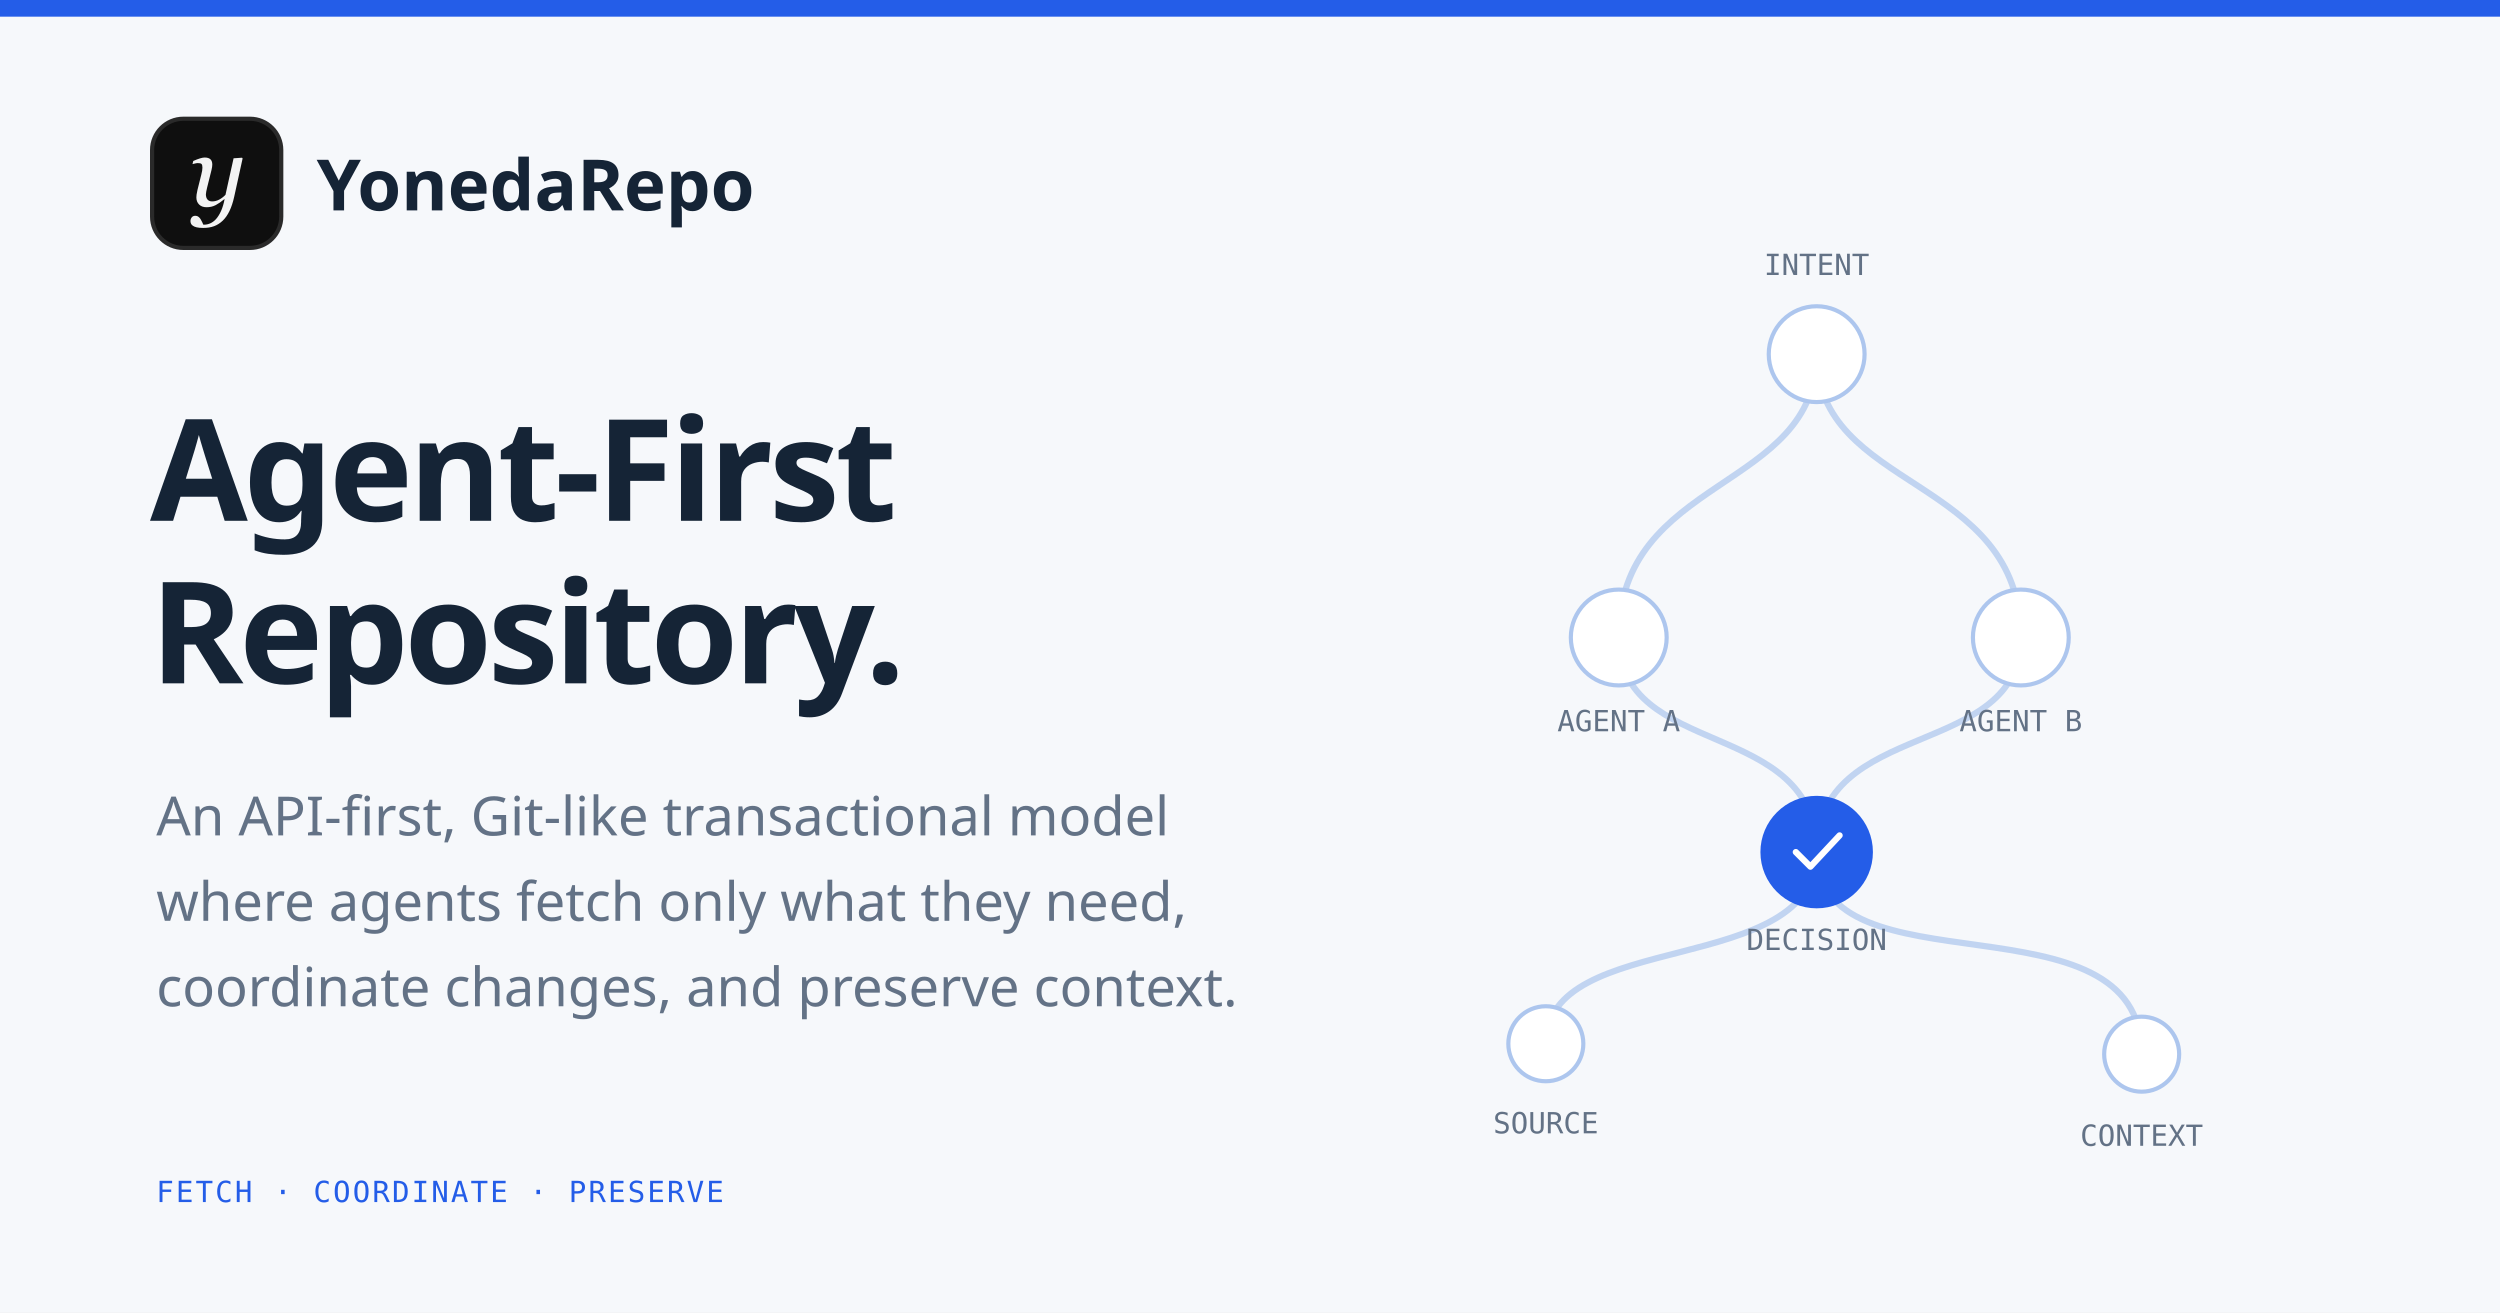
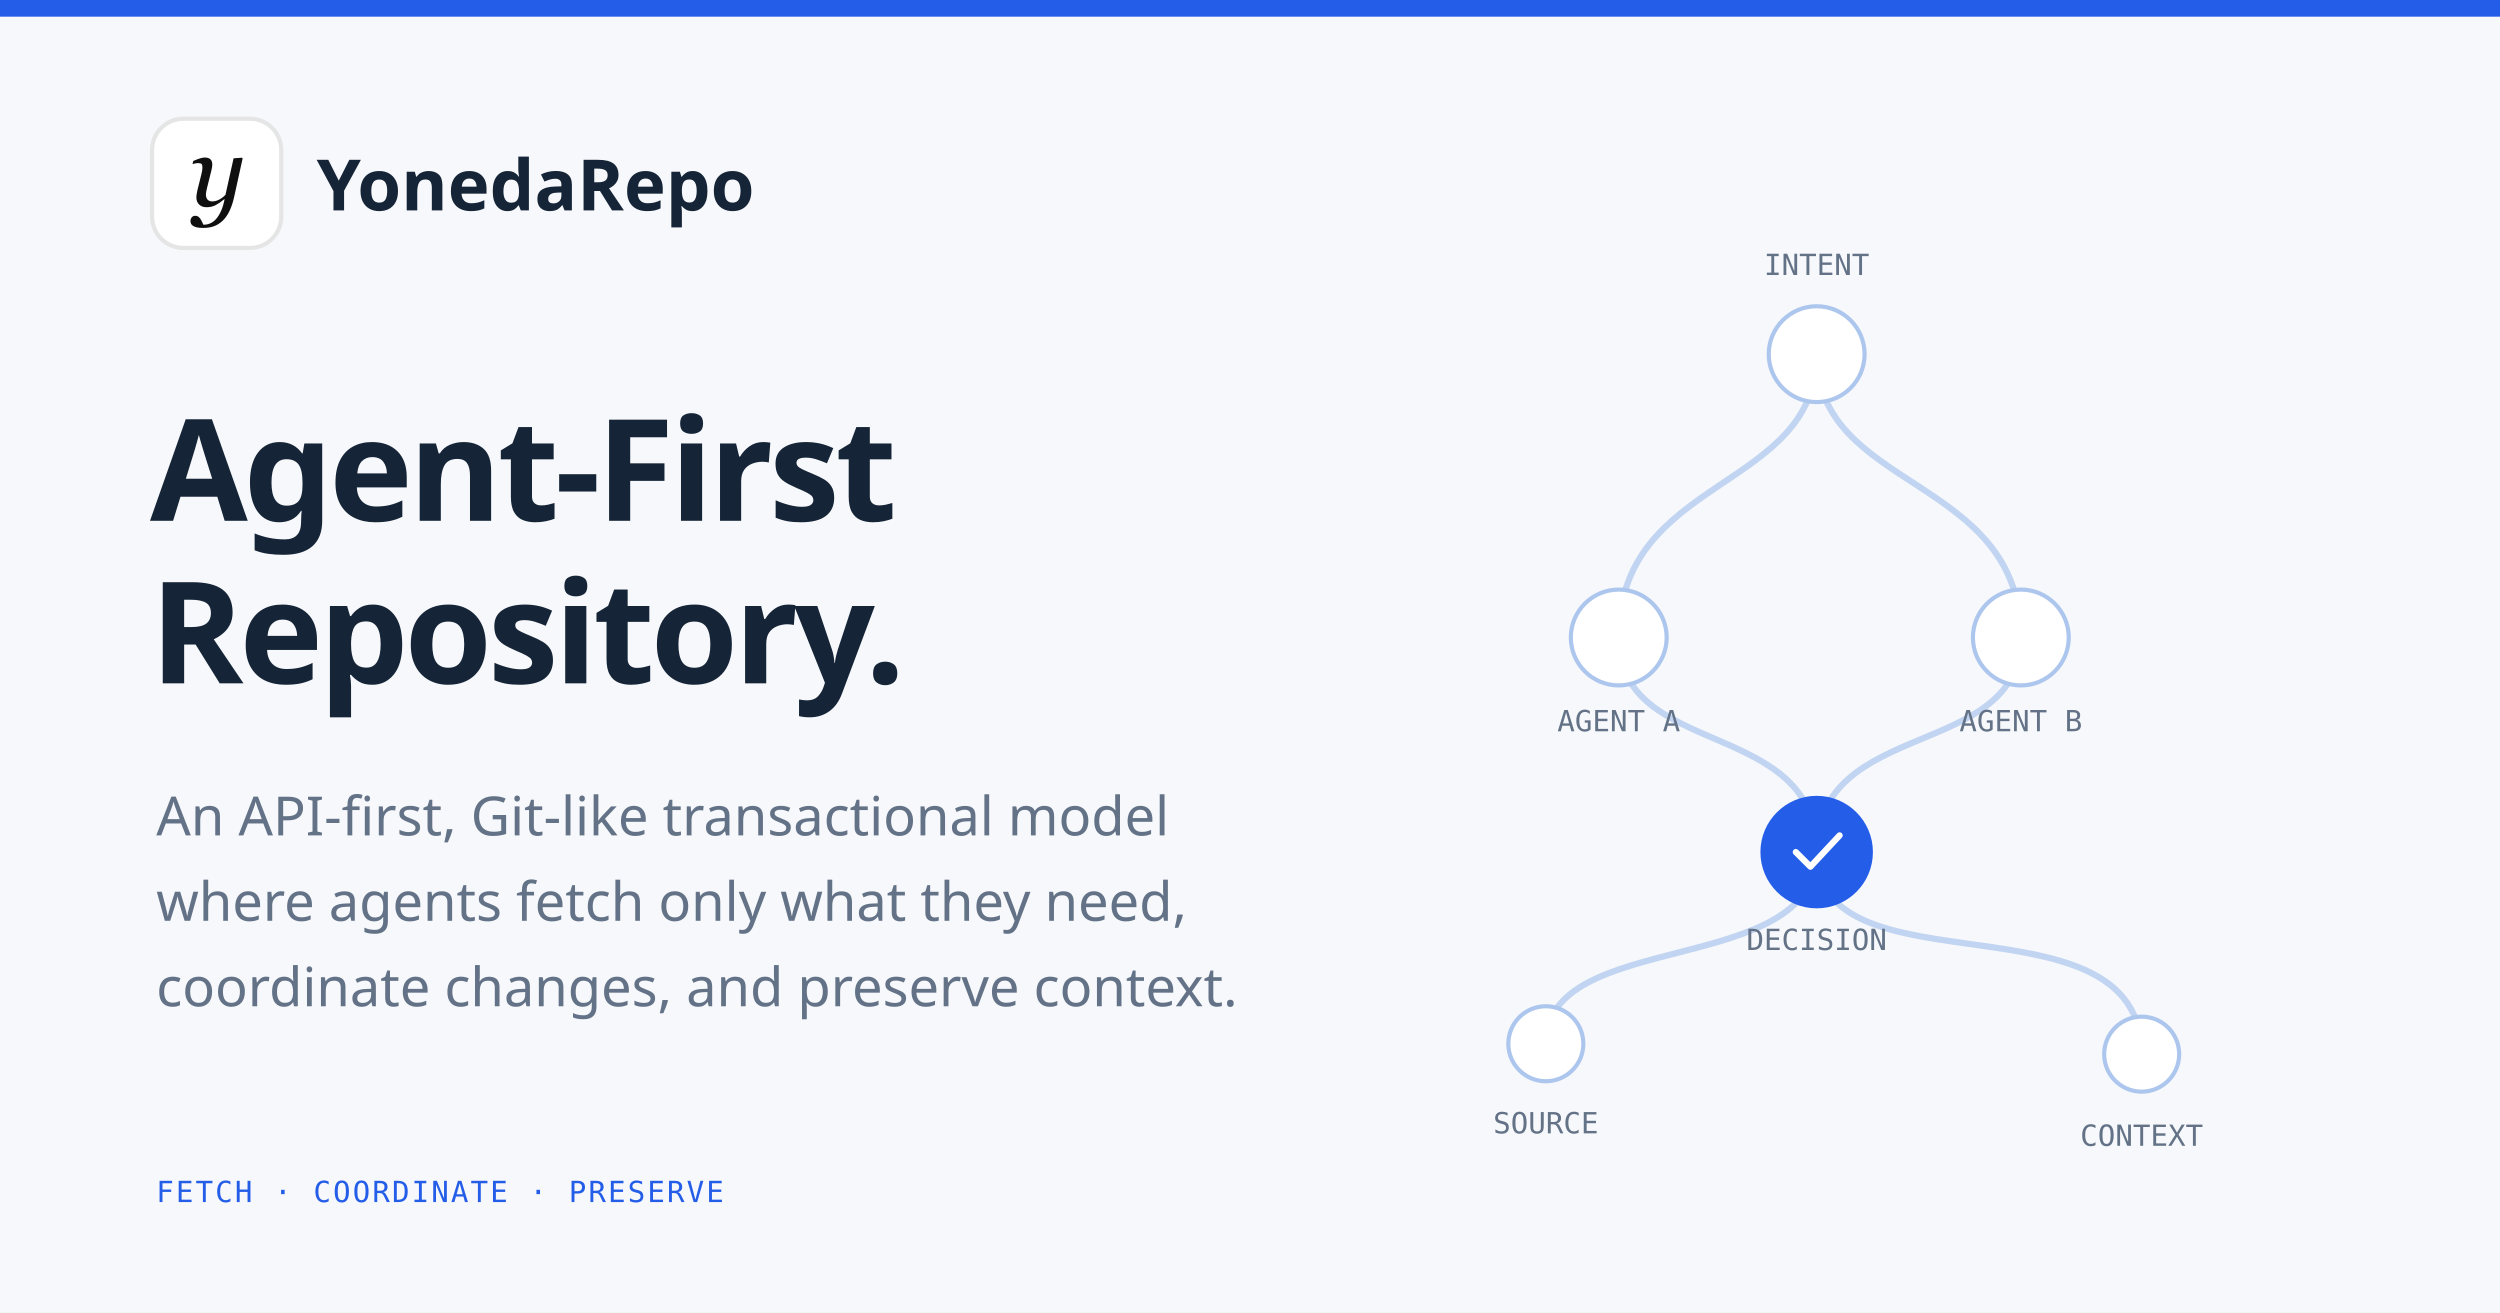
<svg xmlns="http://www.w3.org/2000/svg" width="1200" height="630" viewBox="0 0 1200 630" role="img" aria-labelledby="title description">
  <rect width="1200" height="630" fill="#f6f8fb" />
  <rect x="0" y="0" width="1200" height="8" fill="#245de8" />
  <g transform="translate(72 56)">
-     <rect x="1" y="1" width="62" height="62" rx="15" fill="#0f0f0f" stroke="#2a2a2a" stroke-width="2" />
-     <path d="M717 145H711Q619 68 536.0 24.0Q453 -20 347 -20Q251 -20 195.0 35.5Q139 91 139 181Q139 205 143.0 238.0Q147 271 162 336L240 648Q251 693 257.0 726.5Q263 760 263 791Q263 847 244.5 865.5Q226 884 169 884Q147 884 113.0 876.0Q79 868 60 863L75 927Q153 962 212.5 980.0Q272 998 308 998Q388 998 426.5 962.0Q465 926 465 854Q465 836 461.0 805.0Q457 774 449 743L358 378Q348 336 341.0 299.5Q334 263 334 244Q334 177 366.5 138.0Q399 99 462 99Q535 99 604.5 135.0Q674 171 735 234L901 982L1074 994L1086 979L914 196Q876 24 817.0 -98.0Q758 -220 679 -295Q596 -374 500.0 -409.0Q404 -444 281 -444Q196 -444 146.0 -432.0Q96 -420 67 -399Q38 -379 28.0 -354.0Q18 -329 18 -304Q18 -261 44.0 -228.0Q70 -195 119 -195Q156 -195 182.0 -216.0Q208 -237 224 -262Q242 -289 257.0 -323.0Q272 -357 281 -377H305Q362 -377 425.5 -349.0Q489 -321 542 -262Q599 -198 644.5 -97.0Q690 4 717 145Z" transform="translate(19 43) scale(0.0234375 -0.0234375)" fill="#f3f3f3" />
+     <rect x="1" y="1" width="62" height="62" rx="15" fill="#ffffff" stroke="#e5e5e5" stroke-width="2" />
+     <path d="M717 145H711Q619 68 536.0 24.0Q453 -20 347 -20Q251 -20 195.0 35.5Q139 91 139 181Q139 205 143.0 238.0Q147 271 162 336L240 648Q251 693 257.0 726.5Q263 760 263 791Q263 847 244.5 865.5Q226 884 169 884Q147 884 113.0 876.0Q79 868 60 863L75 927Q153 962 212.5 980.0Q272 998 308 998Q388 998 426.5 962.0Q465 926 465 854Q465 836 461.0 805.0Q457 774 449 743L358 378Q348 336 341.0 299.5Q334 263 334 244Q334 177 366.5 138.0Q399 99 462 99Q535 99 604.5 135.0Q674 171 735 234L901 982L1074 994L1086 979L914 196Q876 24 817.0 -98.0Q758 -220 679 -295Q596 -374 500.0 -409.0Q404 -444 281 -444Q196 -444 146.0 -432.0Q96 -420 67 -399Q38 -379 28.0 -354.0Q18 -329 18 -304Q18 -261 44.0 -228.0Q70 -195 119 -195Q156 -195 182.0 -216.0Q208 -237 224 -262Q242 -289 257.0 -323.0Q272 -357 281 -377H305Q362 -377 425.5 -349.0Q489 -321 542 -262Q599 -198 644.5 -97.0Q690 4 717 145Z" transform="translate(19 43) scale(0.0234375 -0.0234375)" fill="#0f0f0f" />
  </g>
  <text x="152" y="101" font-family="IBM Plex Sans, sans-serif" font-size="34" font-weight="600" fill="#152436">YonedaRepo</text>
  <text x="72" y="250" font-family="IBM Plex Sans, sans-serif" font-size="68" font-weight="600" letter-spacing="-2" fill="#152436">Agent-First</text>
  <text x="72" y="328" font-family="IBM Plex Sans, sans-serif" font-size="68" font-weight="600" letter-spacing="-2" fill="#152436">Repository.</text>
  <text x="75" y="401" font-family="IBM Plex Sans, sans-serif" font-size="26" fill="#637286">An API-first, Git-like transactional model</text>
  <text x="75" y="442" font-family="IBM Plex Sans, sans-serif" font-size="26" fill="#637286">where agents fetch only what they need,</text>
  <text x="75" y="483" font-family="IBM Plex Sans, sans-serif" font-size="26" fill="#637286">coordinate changes, and preserve context.</text>
  <g fill="none" stroke="#c1d4f1" stroke-width="3">
    <path d="M872 170 C872 236 777 228 777 306 M872 170 C872 236 970 228 970 306 M777 306 C777 365 872 344 872 409 M970 306 C970 365 872 344 872 409 M872 409 C872 479 1028 426 1028 506 M872 409 C872 470 742 445 742 501" />
  </g>
  <g fill="#fff" stroke="#adc6ee" stroke-width="2">
    <circle cx="872" cy="170" r="23" />
    <circle cx="777" cy="306" r="23" />
    <circle cx="970" cy="306" r="23" />
    <circle cx="742" cy="501" r="18" />
    <circle cx="1028" cy="506" r="18" />
  </g>
  <circle cx="872" cy="409" r="27" fill="#245de8" />
  <path d="m862 409 7 7 14-15" fill="none" stroke="#fff" stroke-width="3" stroke-linecap="round" stroke-linejoin="round" />
  <g font-family="IBM Plex Mono, monospace" font-size="14" fill="#637286" text-anchor="middle">
    <text x="872" y="132">INTENT</text>
    <text x="777" y="351">AGENT A</text>
    <text x="970" y="351">AGENT B</text>
    <text x="872" y="456">DECISION</text>
    <text x="742" y="544">SOURCE</text>
    <text x="1028" y="550">CONTEXT</text>
  </g>
  <text x="75" y="577" font-family="IBM Plex Mono, monospace" font-size="14" letter-spacing="1" fill="#245de8">FETCH · COORDINATE · PRESERVE</text>
</svg>
